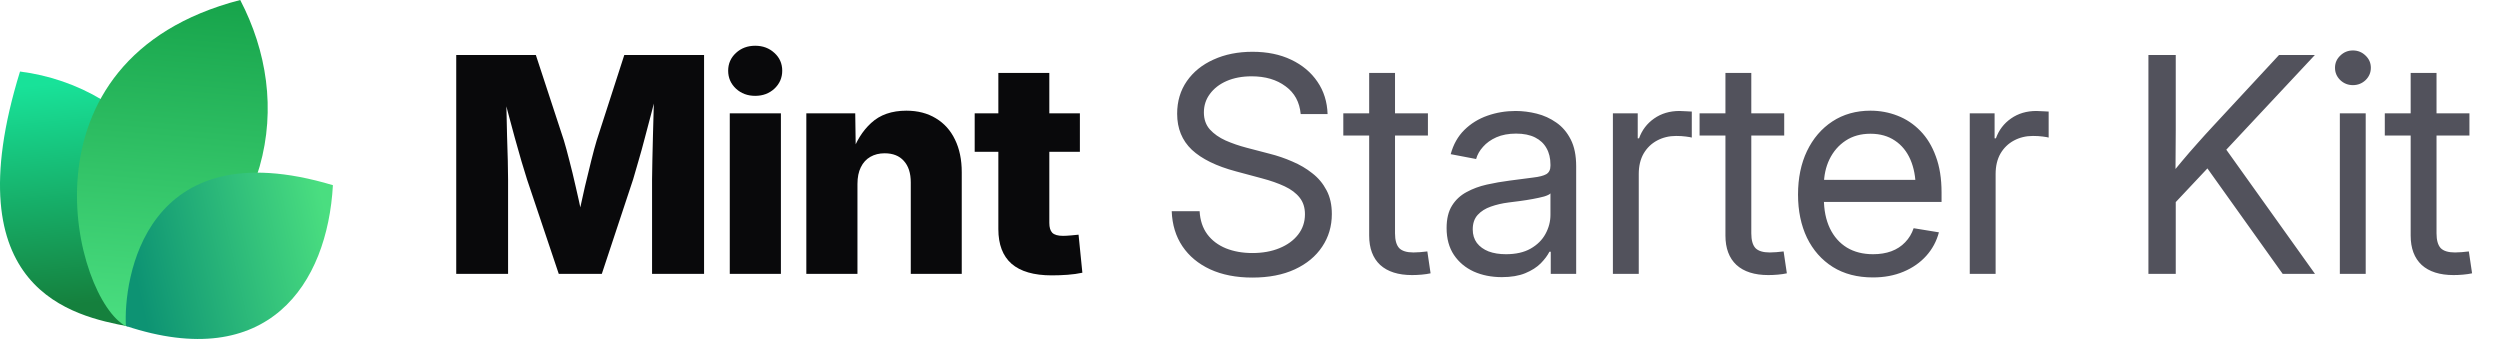
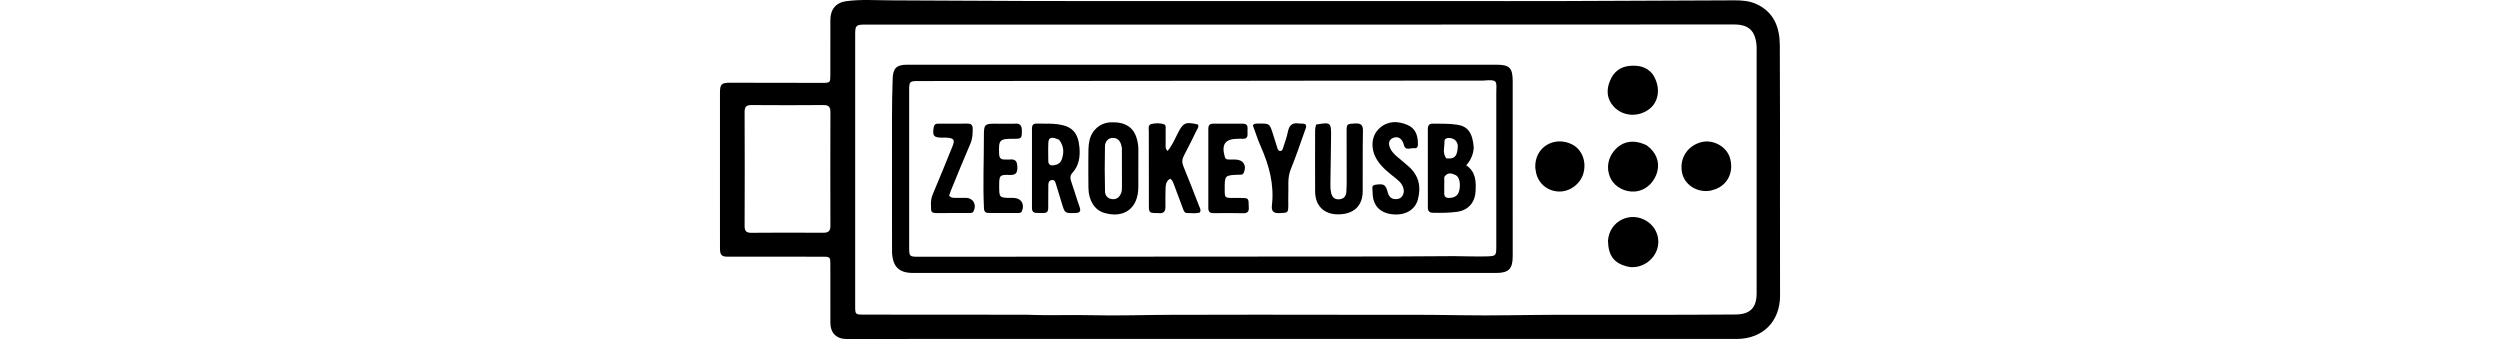
- <svg xmlns="http://www.w3.org/2000/svg" width="177" height="24" viewBox="0 0 177 24" fill="none">
-   <path d="M9.061 23.108C5.268 22.377 -3.391 20.627 1.417 5.064C9.634 6.099 16.973 14.064 9.061 23.108Z" fill="url(#paint0_linear_17557_2020)" />
-   <path d="M8.919 23.094C5.276 21.222 0.784 4.209 17.007 0C20.757 7.193 19.621 16.545 8.919 23.094Z" fill="url(#paint1_linear_17557_2020)" />
-   <path d="M8.914 23.079C8.735 19.882 10.159 9.085 23.57 13.111C23.181 20.123 18.984 26.418 8.914 23.079Z" fill="url(#paint2_linear_17557_2020)" />
-   <path d="M32.301 19.392V3.894H37.938L39.925 9.948C40.036 10.315 40.164 10.787 40.31 11.362C40.462 11.938 40.611 12.552 40.757 13.204C40.91 13.855 41.048 14.483 41.173 15.086C41.305 15.682 41.412 16.192 41.495 16.615H40.695C40.771 16.192 40.871 15.682 40.996 15.086C41.128 14.49 41.267 13.866 41.412 13.214C41.565 12.562 41.714 11.948 41.86 11.373C42.005 10.79 42.133 10.315 42.244 9.948L44.2 3.894H49.848V19.392H46.166V12.704C46.166 12.357 46.173 11.917 46.187 11.383C46.2 10.849 46.214 10.27 46.228 9.646C46.249 9.022 46.266 8.391 46.28 7.753C46.301 7.115 46.311 6.519 46.311 5.964H46.623C46.485 6.561 46.332 7.181 46.166 7.826C45.999 8.471 45.833 9.102 45.666 9.719C45.507 10.336 45.351 10.901 45.198 11.414C45.053 11.928 44.928 12.357 44.824 12.704L42.608 19.392H39.561L37.314 12.704C37.203 12.357 37.072 11.928 36.919 11.414C36.773 10.901 36.614 10.34 36.441 9.729C36.274 9.112 36.104 8.481 35.931 7.836C35.764 7.192 35.608 6.567 35.463 5.964H35.827C35.834 6.512 35.844 7.105 35.858 7.743C35.872 8.374 35.886 9.005 35.9 9.636C35.92 10.26 35.938 10.839 35.952 11.373C35.965 11.907 35.972 12.351 35.972 12.704V19.392H32.301ZM51.668 19.392V8.024H55.288V19.392H51.668ZM53.468 6.786C52.927 6.786 52.473 6.616 52.105 6.276C51.738 5.93 51.554 5.507 51.554 5.007C51.554 4.508 51.738 4.088 52.105 3.749C52.473 3.409 52.927 3.239 53.468 3.239C54.009 3.239 54.463 3.409 54.83 3.749C55.198 4.082 55.382 4.501 55.382 5.007C55.382 5.507 55.198 5.93 54.83 6.276C54.463 6.616 54.009 6.786 53.468 6.786ZM60.708 13.027V19.392H57.088V8.024H60.551L60.593 10.967H60.281C60.593 10.024 61.061 9.268 61.685 8.7C62.309 8.124 63.138 7.836 64.171 7.836C64.975 7.836 65.672 8.017 66.262 8.377C66.851 8.731 67.302 9.234 67.614 9.885C67.933 10.537 68.092 11.307 68.092 12.194V19.392H64.483V12.912C64.483 12.26 64.32 11.754 63.994 11.394C63.675 11.033 63.221 10.853 62.632 10.853C62.25 10.853 61.914 10.936 61.623 11.102C61.332 11.269 61.106 11.515 60.947 11.841C60.787 12.16 60.708 12.555 60.708 13.027ZM76.456 8.024V10.749H69.008V8.024H76.456ZM70.683 5.163H74.292V15.783C74.292 16.102 74.361 16.334 74.5 16.48C74.646 16.625 74.899 16.698 75.259 16.698C75.405 16.698 75.596 16.688 75.831 16.667C76.074 16.646 76.251 16.629 76.362 16.615L76.632 19.309C76.313 19.378 75.963 19.427 75.582 19.455C75.207 19.482 74.836 19.496 74.469 19.496C73.2 19.496 72.25 19.222 71.619 18.674C70.995 18.127 70.683 17.308 70.683 16.22V5.163Z" fill="#09090B" />
-   <path d="M88.667 19.652C87.523 19.652 86.528 19.458 85.682 19.07C84.843 18.681 84.188 18.137 83.716 17.437C83.245 16.736 82.992 15.908 82.957 14.951H84.933C84.968 15.596 85.148 16.14 85.474 16.584C85.8 17.021 86.24 17.354 86.795 17.582C87.35 17.804 87.974 17.915 88.667 17.915C89.388 17.915 90.026 17.801 90.581 17.572C91.143 17.343 91.583 17.024 91.902 16.615C92.228 16.199 92.391 15.717 92.391 15.169C92.391 14.698 92.266 14.306 92.017 13.994C91.767 13.675 91.413 13.408 90.956 13.193C90.498 12.978 89.954 12.787 89.323 12.621L87.502 12.132C86.123 11.765 85.082 11.255 84.382 10.603C83.689 9.944 83.342 9.095 83.342 8.055C83.342 7.174 83.571 6.404 84.028 5.746C84.486 5.087 85.117 4.577 85.921 4.217C86.726 3.849 87.645 3.666 88.678 3.666C89.718 3.666 90.63 3.853 91.413 4.227C92.204 4.602 92.824 5.122 93.275 5.787C93.726 6.446 93.965 7.209 93.993 8.076H92.089C92.013 7.23 91.656 6.574 91.018 6.11C90.387 5.638 89.586 5.403 88.615 5.403C87.95 5.403 87.36 5.513 86.847 5.735C86.341 5.957 85.946 6.262 85.661 6.651C85.377 7.032 85.235 7.469 85.235 7.961C85.235 8.447 85.377 8.849 85.661 9.168C85.946 9.48 86.317 9.74 86.774 9.948C87.232 10.149 87.724 10.319 88.251 10.457L89.884 10.884C90.439 11.023 90.977 11.206 91.496 11.435C92.023 11.657 92.495 11.934 92.911 12.267C93.334 12.593 93.67 12.995 93.92 13.474C94.17 13.945 94.294 14.504 94.294 15.149C94.294 16.015 94.066 16.788 93.608 17.468C93.157 18.148 92.512 18.681 91.673 19.07C90.834 19.458 89.832 19.652 88.667 19.652ZM101.097 8.024V9.594H95.106V8.024H101.097ZM96.937 5.163H98.767V16.521C98.767 17 98.865 17.347 99.059 17.562C99.26 17.77 99.6 17.874 100.078 17.874C100.21 17.874 100.366 17.867 100.546 17.853C100.733 17.832 100.903 17.815 101.056 17.801L101.285 19.351C101.097 19.392 100.886 19.423 100.65 19.444C100.414 19.465 100.189 19.475 99.974 19.475C98.996 19.475 98.244 19.236 97.717 18.758C97.197 18.272 96.937 17.579 96.937 16.677V5.163ZM106.33 19.621C105.595 19.621 104.932 19.489 104.343 19.226C103.754 18.955 103.285 18.564 102.939 18.05C102.592 17.53 102.419 16.896 102.419 16.147C102.419 15.495 102.547 14.965 102.804 14.556C103.06 14.146 103.403 13.828 103.833 13.599C104.263 13.363 104.742 13.186 105.269 13.068C105.796 12.95 106.333 12.857 106.881 12.787C107.574 12.69 108.132 12.617 108.555 12.569C108.978 12.52 109.287 12.441 109.481 12.33C109.675 12.212 109.772 12.014 109.772 11.737V11.654C109.772 11.203 109.679 10.815 109.492 10.489C109.311 10.163 109.041 9.91 108.68 9.729C108.32 9.549 107.872 9.459 107.338 9.459C106.805 9.459 106.34 9.546 105.945 9.719C105.556 9.892 105.241 10.118 104.998 10.395C104.755 10.665 104.593 10.953 104.509 11.258L102.71 10.915C102.897 10.222 103.22 9.65 103.677 9.199C104.135 8.748 104.679 8.412 105.31 8.19C105.941 7.968 106.607 7.857 107.307 7.857C107.8 7.857 108.295 7.92 108.795 8.044C109.301 8.169 109.765 8.381 110.188 8.679C110.611 8.97 110.951 9.369 111.208 9.875C111.464 10.374 111.593 11.005 111.593 11.768V19.392H109.793V17.822H109.7C109.568 18.085 109.363 18.359 109.086 18.643C108.809 18.921 108.444 19.153 107.994 19.34C107.543 19.527 106.988 19.621 106.33 19.621ZM106.621 17.998C107.321 17.998 107.904 17.867 108.368 17.603C108.84 17.333 109.19 16.986 109.419 16.563C109.654 16.133 109.772 15.682 109.772 15.211V13.692C109.703 13.769 109.554 13.841 109.325 13.911C109.096 13.973 108.829 14.032 108.524 14.088C108.226 14.143 107.921 14.192 107.609 14.233C107.304 14.275 107.033 14.309 106.798 14.337C106.354 14.393 105.938 14.49 105.549 14.628C105.168 14.76 104.86 14.954 104.624 15.211C104.388 15.467 104.27 15.811 104.27 16.241C104.27 16.615 104.367 16.934 104.561 17.198C104.762 17.461 105.04 17.662 105.393 17.801C105.747 17.933 106.156 17.998 106.621 17.998ZM114.193 19.392V8.024H115.951V9.792H116.045C116.253 9.209 116.61 8.741 117.116 8.388C117.622 8.034 118.219 7.857 118.905 7.857C119.058 7.857 119.217 7.864 119.384 7.878C119.55 7.885 119.682 7.892 119.779 7.899V9.74C119.716 9.719 119.578 9.695 119.363 9.667C119.155 9.639 118.922 9.625 118.666 9.625C118.174 9.625 117.726 9.733 117.324 9.948C116.922 10.163 116.603 10.471 116.367 10.874C116.138 11.276 116.024 11.758 116.024 12.319V19.392H114.193ZM126.322 8.024V9.594H120.33V8.024H126.322ZM122.161 5.163H123.992V16.521C123.992 17 124.089 17.347 124.283 17.562C124.484 17.77 124.824 17.874 125.302 17.874C125.434 17.874 125.59 17.867 125.77 17.853C125.958 17.832 126.127 17.815 126.28 17.801L126.509 19.351C126.322 19.392 126.11 19.423 125.874 19.444C125.639 19.465 125.413 19.475 125.198 19.475C124.221 19.475 123.468 19.236 122.941 18.758C122.421 18.272 122.161 17.579 122.161 16.677V5.163ZM132.604 19.642C131.502 19.642 130.555 19.396 129.765 18.903C128.974 18.404 128.364 17.714 127.934 16.834C127.511 15.946 127.3 14.927 127.3 13.775C127.3 12.611 127.511 11.584 127.934 10.697C128.364 9.802 128.964 9.102 129.734 8.596C130.51 8.089 131.408 7.836 132.428 7.836C133.1 7.836 133.738 7.954 134.341 8.19C134.952 8.426 135.489 8.783 135.954 9.261C136.425 9.74 136.793 10.343 137.056 11.071C137.327 11.792 137.462 12.645 137.462 13.63V14.296H128.433V12.735H136.463L135.631 13.297C135.631 12.541 135.506 11.876 135.257 11.3C135.007 10.725 134.643 10.277 134.165 9.958C133.686 9.632 133.107 9.469 132.428 9.469C131.748 9.469 131.162 9.632 130.67 9.958C130.177 10.284 129.796 10.725 129.526 11.279C129.262 11.827 129.13 12.441 129.13 13.12V14.046C129.13 14.864 129.273 15.572 129.557 16.168C129.841 16.757 130.243 17.211 130.763 17.53C131.283 17.842 131.901 17.998 132.615 17.998C133.093 17.998 133.523 17.929 133.905 17.79C134.293 17.645 134.619 17.433 134.882 17.156C135.153 16.879 135.354 16.546 135.486 16.157L137.275 16.449C137.108 17.08 136.81 17.634 136.38 18.113C135.95 18.591 135.413 18.966 134.768 19.236C134.123 19.507 133.402 19.642 132.604 19.642ZM139.459 19.392V8.024H141.217V9.792H141.311C141.519 9.209 141.876 8.741 142.382 8.388C142.888 8.034 143.485 7.857 144.171 7.857C144.324 7.857 144.483 7.864 144.649 7.878C144.816 7.885 144.948 7.892 145.045 7.899V9.74C144.982 9.719 144.844 9.695 144.629 9.667C144.421 9.639 144.188 9.625 143.932 9.625C143.439 9.625 142.992 9.733 142.59 9.948C142.188 10.163 141.869 10.471 141.633 10.874C141.404 11.276 141.29 11.758 141.29 12.319V19.392H139.459ZM153.429 14.961V12.715C153.783 12.257 154.136 11.82 154.49 11.404C154.844 10.981 155.204 10.565 155.572 10.156C155.939 9.74 156.314 9.327 156.695 8.918L161.355 3.894H163.893L157.277 10.967H157.184L153.429 14.961ZM152.108 19.392V3.894H154.043V9.241L154.022 12.559L154.043 13.505V19.392H152.108ZM161.615 19.392L155.967 11.477L157.173 9.969L163.903 19.392H161.615ZM165.661 19.392V8.024H167.492V19.392H165.661ZM166.587 6.027C166.24 6.027 165.942 5.909 165.692 5.673C165.443 5.43 165.318 5.139 165.318 4.799C165.318 4.459 165.443 4.172 165.692 3.936C165.942 3.693 166.24 3.572 166.587 3.572C166.934 3.572 167.232 3.693 167.482 3.936C167.731 4.172 167.856 4.459 167.856 4.799C167.856 5.139 167.731 5.43 167.482 5.673C167.232 5.909 166.934 6.027 166.587 6.027ZM174.836 8.024V9.594H168.844V8.024H174.836ZM170.675 5.163H172.506V16.521C172.506 17 172.603 17.347 172.797 17.562C172.998 17.77 173.338 17.874 173.816 17.874C173.948 17.874 174.104 17.867 174.284 17.853C174.472 17.832 174.641 17.815 174.794 17.801L175.023 19.351C174.836 19.392 174.624 19.423 174.388 19.444C174.153 19.465 173.927 19.475 173.712 19.475C172.735 19.475 171.982 19.236 171.455 18.758C170.935 18.272 170.675 17.579 170.675 16.677V5.163Z" fill="#52525C" />
-   <defs>
-     <linearGradient id="paint0_linear_17557_2020" x1="3.776" y1="5.916" x2="5.232" y2="21.559" gradientUnits="userSpaceOnUse">
-       <stop stop-color="#18E299" />
-       <stop offset="1" stop-color="#15803D" />
-     </linearGradient>
-     <linearGradient id="paint1_linear_17557_2020" x1="12.171" y1="-0.718" x2="10.19" y2="22.983" gradientUnits="userSpaceOnUse">
-       <stop stop-color="#16A34A" />
-       <stop offset="1" stop-color="#4ADE80" />
-     </linearGradient>
-     <linearGradient id="paint2_linear_17557_2020" x1="23.133" y1="15.353" x2="9.338" y2="18.52" gradientUnits="userSpaceOnUse">
-       <stop stop-color="#4ADE80" />
-       <stop offset="1" stop-color="#0D9373" />
-     </linearGradient>
-   </defs>
+ <svg xmlns="http://www.w3.org/2000/svg" width="177" height="24" viewBox="0 0 177 24" class="brand-svg" role="img" aria-labelledby="title" preserveAspectRatio="xMidYMid meet">
+   <g transform="translate(50.9726,0) scale(0.08494974) translate(-61.64,-370.71)">
+     <path fill="#000000" opacity="1" stroke="none" d=" M61.649,540   C61.649,509.005 61.64,478.51 61.656,448.016   C61.66,440.868 62.915,439.649 70.159,439.659   C95.654,439.695 121.149,439.78 146.644,439.776   C153.627,439.775 153.642,439.663 153.647,432.891   C153.657,417.727 153.641,402.563 153.654,387.399   C153.662,378.6 158.246,372.827 167.018,371.67   C179.442,370.031 191.976,370.987 204.457,371.011   C244.596,371.085 284.734,371.524 324.873,371.563   C416.179,371.653 507.484,371.588 598.79,371.587   C623.762,371.587 648.734,371.592 673.707,371.596   C703.181,371.6 732.655,371.683 762.128,371.592   C810.407,371.443 858.685,371.159 906.963,370.991   C913.469,370.968 919.952,371.438 925.977,374.32   C940.383,381.211 944.878,393.915 944.968,408.484   C945.237,451.807 945.081,495.132 945.096,538.456   C945.105,564.617 945.058,590.779 945.16,616.94   C945.245,638.689 930.713,653.216 908.837,653.213   C725.373,653.184 541.91,653.175 358.447,653.175   C294.628,653.174 230.808,653.217 166.989,653.231   C158.785,653.233 153.72,648.225 153.678,639.835   C153.599,623.838 153.661,607.84 153.646,591.843   C153.639,584.663 153.619,584.656 146.479,584.654   C120.341,584.647 94.203,584.648 68.065,584.64   C63.104,584.638 61.686,583.227 61.667,577.993   C61.623,565.495 61.651,552.998 61.649,540  M317.616,633.019   C335.749,633.778 353.888,632.958 372.036,633.421   C393.643,633.972 415.281,633.141 436.907,633.099   C485.229,633.005 533.553,632.894 581.875,633.054   C614.19,633.161 646.504,632.831 678.824,633.413   C705.927,633.901 733.051,633.134 760.166,633.056   C785.634,632.982 811.103,633.124 836.572,633.094   C860.389,633.066 884.206,633.014 908.022,632.82   C920.321,632.721 925.646,627.205 925.647,615.039   C925.653,547.71 925.651,480.381 925.648,413.052   C925.648,411.553 925.703,410.045 925.575,408.555   C924.507,396.14 918.956,391.096 906.607,391.102   C806.118,391.148 705.628,391.195 605.139,391.205   C464.32,391.219 323.502,391.198 182.683,391.204   C175.028,391.204 174.341,391.916 174.34,399.429   C174.336,474.924 174.336,550.419 174.339,625.914   C174.339,632.72 174.521,632.916 181.3,632.923   C208.445,632.949 235.591,632.953 262.736,632.97   C280.715,632.981 298.693,633.001 317.616,633.019  M134.496,564.652   C138.994,564.648 143.492,564.585 147.987,564.658   C151.868,564.721 153.715,563.234 153.701,559.042   C153.599,527.397 153.592,495.751 153.703,464.105   C153.718,459.809 152.233,458.236 147.879,458.27   C127.893,458.428 107.905,458.431 87.919,458.273   C83.546,458.239 82.166,459.793 82.185,464.114   C82.326,495.759 82.336,527.405 82.19,559.05   C82.17,563.505 83.768,564.785 88.029,564.732   C103.183,564.543 118.341,564.654 134.496,564.652  z" />
+     <path fill="#000000" opacity="1" stroke="none" d=" M205.071,581.357   C205.071,555.618 204.963,530.294 205.042,504.97   C205.114,481.993 204.722,459.012 205.598,436.041   C205.917,427.666 208.863,424.655 217.219,424.654   C381.036,424.643 544.853,424.636 708.669,424.641   C719.811,424.641 722.338,427.269 722.339,438.596   C722.342,487.092 722.341,535.587 722.355,584.083   C722.358,594.837 719.088,598.202 708.453,598.202   C555.803,598.201 403.153,598.196 250.502,598.193   C241.17,598.193 231.837,598.23 222.505,598.197   C210.993,598.156 205.729,593.178 205.071,581.357  M557.5,437.931   C552.836,437.952 548.171,437.987 543.507,437.991   C437.879,438.08 332.252,438.164 226.624,438.258   C219.797,438.264 219.344,438.739 219.342,445.74   C219.334,489.393 219.334,533.046 219.343,576.699   C219.345,584.564 219.495,584.686 227.594,584.683   C279.411,584.663 331.229,584.65 383.046,584.623   C462.831,584.581 542.617,584.547 622.403,584.47   C639.215,584.454 656.027,584.214 672.84,584.184   C681.984,584.167 691.137,584.648 700.272,584.402   C708.653,584.176 708.675,583.879 708.677,575.416   C708.691,533.096 708.717,490.775 708.667,448.455   C708.655,438.633 710.675,436.694 697.942,437.86   C697.115,437.936 696.276,437.895 695.443,437.895   C649.796,437.908 604.148,437.919 557.5,437.931  z" />
+     <path fill="#000000" opacity="1" stroke="none" d=" M801.758,571.231   C803.017,554.794 820.463,546.411 834.047,554.961   C842.649,560.375 846.028,570.991 842.036,580.241   C837.945,589.721 827.078,595.276 817.517,592.776   C806.681,589.943 801.985,583.655 801.758,571.231  z" />
+     <path fill="#000000" opacity="1" stroke="none" d=" M833.955,491.794   C841.799,497.415 844.98,505.452 842.857,513.659   C840.464,522.906 833.264,529.417 824.471,530.286   C816.369,531.086 807.823,526.74 804.295,520.025   C799.935,511.725 801.369,502.097 808.004,495.122   C814.666,488.119 823.794,486.865 833.955,491.794  z" />
+     <path fill="#000000" opacity="1" stroke="none" d=" M838.809,432.297   C845.752,442.481 844.663,454.864 836.52,461.342   C827.428,468.575 814.405,467.951 806.648,459.663   C800.622,453.226 800.255,445.567 803.487,437.867   C806.593,430.466 812.226,426.041 820.635,425.542   C827.617,425.128 833.863,426.327 838.809,432.297  z" />
+     <path fill="#000000" opacity="1" stroke="none" d=" M887.19,529.606   C876.266,531.574 865.759,524.926 863.585,515.046   C860.968,503.147 867.693,492.248 879.547,489.179   C889.331,486.645 900.584,492.815 903.383,502.249   C906.828,513.856 901.673,524.734 890.924,528.503   C889.832,528.886 888.701,529.159 887.19,529.606  z" />
+     <path fill="#000000" opacity="1" stroke="none" d=" M741.173,510.689   C740.303,492.946 757.557,483.657 772.004,491.16   C780.199,495.417 784.023,505.46 781.235,515.274   C778.648,524.385 769.406,530.949 760.081,530.299   C750.335,529.62 742.847,522.654 741.56,513.077   C741.472,512.417 741.345,511.762 741.173,510.689  z" />
+     <path fill="#000000" opacity="1" stroke="none" d=" M689.884,493.753   C689.502,499.476 687.481,504.104 683.628,508.469   C691.749,513.945 691.845,522.099 691.371,530.392   C690.842,539.646 685.13,545.971 676.004,547.24   C669.407,548.158 662.749,548.165 656.091,548.049   C653.015,547.995 651.608,546.861 651.62,543.594   C651.699,521.811 651.694,500.028 651.618,478.245   C651.607,475.078 652.766,473.708 655.981,473.75   C662.79,473.839 669.602,473.614 676.371,474.694   C684.981,476.068 688.937,481.443 689.884,493.753  M665.324,518.193   C665.317,522.673 665.374,527.154 665.279,531.631   C665.215,534.645 666.597,535.785 669.525,535.664   C673.563,535.498 676.573,534.111 677.707,529.869   C679.152,524.469 678.044,518.117 674.84,516.669   C671.788,515.29 668.33,513.758 665.324,518.193  M676.608,491.993   C675.915,487.635 673.073,485.793 668.951,485.687   C667.128,485.639 665.409,486.602 665.471,488.529   C665.621,493.182 663.684,498.088 666.791,502.405   C667.125,502.869 668.348,502.784 669.161,502.797   C674.377,502.886 676.368,500.204 676.608,491.993  z" />
+     <path fill="#000000" opacity="1" stroke="none" d=" M335.272,532.067   C335.252,536.38 335.186,540.207 335.231,544.033   C335.265,546.916 334.073,548.399 331.061,548.237   C329.235,548.138 327.402,548.165 325.572,548.164   C322.882,548.162 321.677,546.831 321.68,544.147   C321.706,522.018 321.713,499.888 321.683,477.759   C321.679,475.111 322.665,473.673 325.465,473.742   C331.281,473.888 337.164,473.476 342.9,474.219   C355.084,475.798 360.088,481.154 361.231,493.322   C361.964,501.127 361.007,508.654 355.368,514.783   C353.439,516.879 353.369,519.02 354.284,521.652   C356.739,528.71 358.772,535.918 361.312,542.944   C362.834,547.154 361.367,548.221 357.373,548.276   C349.111,548.39 349.111,548.509 346.695,540.579   C345.001,535.019 343.321,529.454 341.61,523.899   C341.115,522.29 340.584,520.51 338.415,520.736   C336.232,520.963 335.348,522.511 335.321,524.593   C335.29,526.922 335.287,529.251 335.272,532.067  M344.298,487.191   C338.04,484.448 335.575,485.028 335.341,489.584   C335.078,494.699 335.278,499.838 335.293,504.967   C335.302,507.806 337.063,508.832 339.532,508.51   C342.595,508.111 345.37,506.89 346.486,503.687   C348.422,498.132 348.527,492.694 344.298,487.191  z" />
+     <path fill="#000000" opacity="1" stroke="none" d=" M426.928,548.31   C419.176,548.244 419.137,548.244 419.12,541.199   C419.072,520.89 419.033,500.58 419.068,480.271   C419.072,478.069 418.197,474.887 420.998,474.155   C424.468,473.248 428.302,473.095 431.811,474.347   C433.388,474.91 433.103,476.886 433.106,478.366   C433.115,482.528 433.024,486.69 433.082,490.851   C433.106,492.596 432.652,494.521 434.705,496.546   C438.469,492.043 440.659,486.858 443.143,481.95   C447.704,472.94 449.434,472.007 460.005,474.458   C461.027,476.452 459.584,477.974 458.832,479.518   C455.407,486.548 451.965,493.575 448.289,500.475   C446.661,503.53 446.599,506.186 447.931,509.409   C452.438,520.314 456.662,531.338 460.944,542.336   C461.586,543.987 462.744,545.621 461.67,547.756   C458.239,548.889 454.578,548.291 450.967,548.227   C448.686,548.186 448.161,546.309 447.51,544.539   C445.1,537.985 442.609,531.46 440.152,524.923   C439.453,523.063 438.889,521.128 436.992,519.619   C433.804,521.243 433.107,524.199 433.037,527.406   C432.925,532.565 432.806,537.73 432.93,542.886   C433.026,546.86 431.595,548.906 426.928,548.31  z" />
+     <path fill="#000000" opacity="1" stroke="none" d=" M368.686,502.022   C368.714,496.876 368.587,492.244 369.641,487.631   C371.608,479.024 378.49,473.06 387.283,472.67   C399.052,472.148 406.278,476.545 408.997,486.097   C409.858,489.118 410.402,492.218 410.37,495.437   C410.266,505.927 410.396,516.42 410.321,526.911   C410.195,544.392 398.323,553.108 381.633,548.048   C373.954,545.721 368.933,537.885 368.741,527.497   C368.587,519.173 368.694,510.844 368.686,502.022  M396.629,494.154   C395.988,489.705 394.299,485.72 389.221,485.633   C385.228,485.566 382.612,488.683 382.529,492.466   C382.25,505.109 382.258,517.766 382.567,530.407   C382.647,533.653 384.797,536.341 388.6,536.686   C392.289,537.02 394.497,535.13 395.914,531.879   C396.684,530.113 396.674,528.316 396.676,526.496   C396.686,516.008 396.669,505.52 396.629,494.154  z" />
+     <path fill="#000000" opacity="1" stroke="none" d=" M558.497,474.538   C570.677,472.391 571.106,472.722 570.972,484.482   C570.823,497.631 570.584,510.779 570.409,523.929   C570.374,526.591 570.452,529.231 571.139,531.859   C572.032,535.278 574.106,537.017 577.596,536.822   C581.311,536.615 583.41,534.505 583.673,530.808   C583.897,527.654 583.976,524.484 583.977,521.321   C583.981,507.492 583.913,493.664 583.913,479.835   C583.913,474.057 584.388,473.922 590.773,473.621   C595.481,473.399 597.65,474.42 597.533,479.852   C597.174,496.656 597.442,513.473 597.329,530.283   C597.247,542.473 589.612,549.426 576.669,549.366   C564.962,549.311 557.742,542.161 557.678,530.284   C557.588,513.289 557.642,496.294 557.675,479.298   C557.678,477.82 557.988,476.343 558.497,474.538  z" />
+     <path fill="#000000" opacity="1" stroke="none" d=" M631.626,529.954   C631.3,524.982 628.376,522.113 625.043,519.455   C619.447,514.992 613.704,510.669 609.675,504.578   C603.504,495.249 604.129,483.731 611.691,477.246   C618.626,471.299 626.633,471.417 634.67,474.861   C640.957,477.555 643.128,482.96 643.313,489.381   C643.379,491.686 643.666,494.678 640.117,494.21   C637.157,493.82 632.746,496.798 631.558,491.179   C631.389,490.376 631.061,489.584 630.68,488.853   C628.829,485.296 625.853,484.193 622.319,485.829   C618.976,487.376 618.759,490.415 619.941,493.528   C621.154,496.721 623.424,499.149 626.028,501.31   C629.359,504.075 632.68,506.857 635.912,509.736   C644.303,517.209 646.107,526.649 643.296,537.032   C640.859,546.031 632.164,550.621 621.394,549.224   C611.629,547.957 606.032,541.96 605.634,532.348   C605.573,530.851 605.526,529.35 605.395,527.858   C605.214,525.8 606.036,524.922 608.163,524.646   C615.089,523.745 616.409,524.428 618.198,530.984   C619.206,534.68 621.262,536.855 625.247,536.657   C629.211,536.459 631.229,534.19 631.626,529.954  z" />
+     <path fill="#000000" opacity="1" stroke="none" d=" M502.347,542.966   C502.766,547.039 501.338,548.521 497.571,548.42   C489.424,548.204 481.267,548.259 473.116,548.357   C469.955,548.395 468.655,547.214 468.665,543.975   C468.736,522.013 468.718,500.051 468.665,478.089   C468.658,475.195 469.754,473.76 472.738,473.773   C480.89,473.809 489.043,473.803 497.195,473.758   C502.829,473.727 501.059,477.94 501.328,480.925   C501.607,484.015 501.266,486.735 497.035,486.37   C495.88,486.271 494.707,486.366 493.543,486.369   C482.684,486.396 479.424,490.823 482.389,501.391   C482.826,502.949 483.715,503.608 485.21,503.637   C487.206,503.677 489.202,503.687 491.199,503.694   C497.754,503.719 500.867,508.643 498.213,514.664   C497.289,516.761 495.5,516.245 493.945,516.309   C482.321,516.787 482.32,516.769 482.321,528.446   C482.322,535.644 482.322,535.646 489.419,535.685   C491.416,535.696 493.412,535.687 495.409,535.696   C502.298,535.726 502.298,535.728 502.347,542.966  z" />
+     <path fill="#000000" opacity="1" stroke="none" d=" M301.951,473.804   C304.109,473.801 305.788,473.934 307.439,473.774   C311.862,473.347 313.298,475.458 313.267,479.657   C313.219,486.05 313.067,486.383 306.594,486.384   C306.428,486.384 306.261,486.381 306.094,486.381   C294.562,486.358 293.828,487.238 294.309,499.028   C294.437,502.163 295.562,503.703 298.728,503.644   C300.227,503.617 301.745,503.816 303.225,503.652   C308.102,503.113 309.391,505.351 309.506,510.022   C309.632,515.112 308.02,516.696 302.969,516.504   C294.785,516.193 294.371,516.907 294.362,525.309   C294.35,535.615 294.35,535.615 304.68,535.639   C305.18,535.64 305.68,535.64 306.18,535.642   C312.553,535.663 315.822,540.713 313.358,546.612   C312.685,548.221 311.387,548.262 310.074,548.262   C301.908,548.263 293.743,548.169 285.578,548.203   C281.612,548.22 281.736,545.622 281.611,542.785   C280.773,523.797 281.615,504.811 281.608,485.825   C281.603,473.671 281.624,473.677 293.961,473.816   C296.46,473.844 298.96,473.811 301.951,473.804  z" />
+     <path fill="#000000" opacity="1" stroke="none" d=" M237.516,541.711   C237.263,538.126 237.932,535.165 239.206,532.148   C244.773,518.97 250.179,505.722 255.526,492.453   C257.578,487.361 256.55,485.893 251.082,485.468   C249.757,485.365 248.419,485.423 247.086,485.424   C239.785,485.427 238.656,484.064 239.742,477.006   C240.087,474.77 241.162,473.766 243.341,473.766   C251.669,473.763 259.997,473.765 268.324,473.748   C271.007,473.743 272.237,475.033 272.272,477.726   C272.329,482.06 272.195,486.222 270.384,490.399   C264.757,503.376 259.482,516.507 254.091,529.586   C253.532,530.942 253.104,532.352 252.667,533.59   C254.172,535.906 256.291,535.555 258.23,535.602   C261.06,535.67 263.893,535.621 266.724,535.64   C272.656,535.681 275.774,541.242 273.02,546.737   C272.367,548.04 271.291,548.24 270.137,548.245   C260.477,548.281 250.816,548.295 241.156,548.266   C236.549,548.252 237.842,544.668 237.516,541.711  z" />
+     <path fill="#000000" opacity="1" stroke="none" d=" M511.13,473.678   C519.624,473.692 519.654,473.682 522.232,481.434   C523.594,485.531 524.841,489.667 526.122,493.79   C526.527,495.091 526.915,496.502 528.564,496.535   C530.267,496.568 530.636,495.059 531.026,493.81   C532.416,489.371 534.089,484.98 534.997,480.439   C536.074,475.047 538.776,472.691 544.278,473.632   C546.048,473.935 547.946,473.346 549.634,474.321   C550.858,476.199 549.766,477.905 549.178,479.549   C545.313,490.353 541.665,501.249 537.342,511.869   C534.428,519.027 535.674,526.293 535.324,533.533   C535.212,535.858 535.322,538.194 535.321,540.525   C535.318,548.321 535.306,548.041 527.706,548.327   C522.685,548.517 521.127,546.44 521.664,541.861   C523.685,524.646 519.383,508.653 512.482,493.08   C509.876,487.2 507.948,481.019 505.78,475.159   C507.315,473.17 509.109,473.889 511.13,473.678  z" />
+   </g>
</svg>
